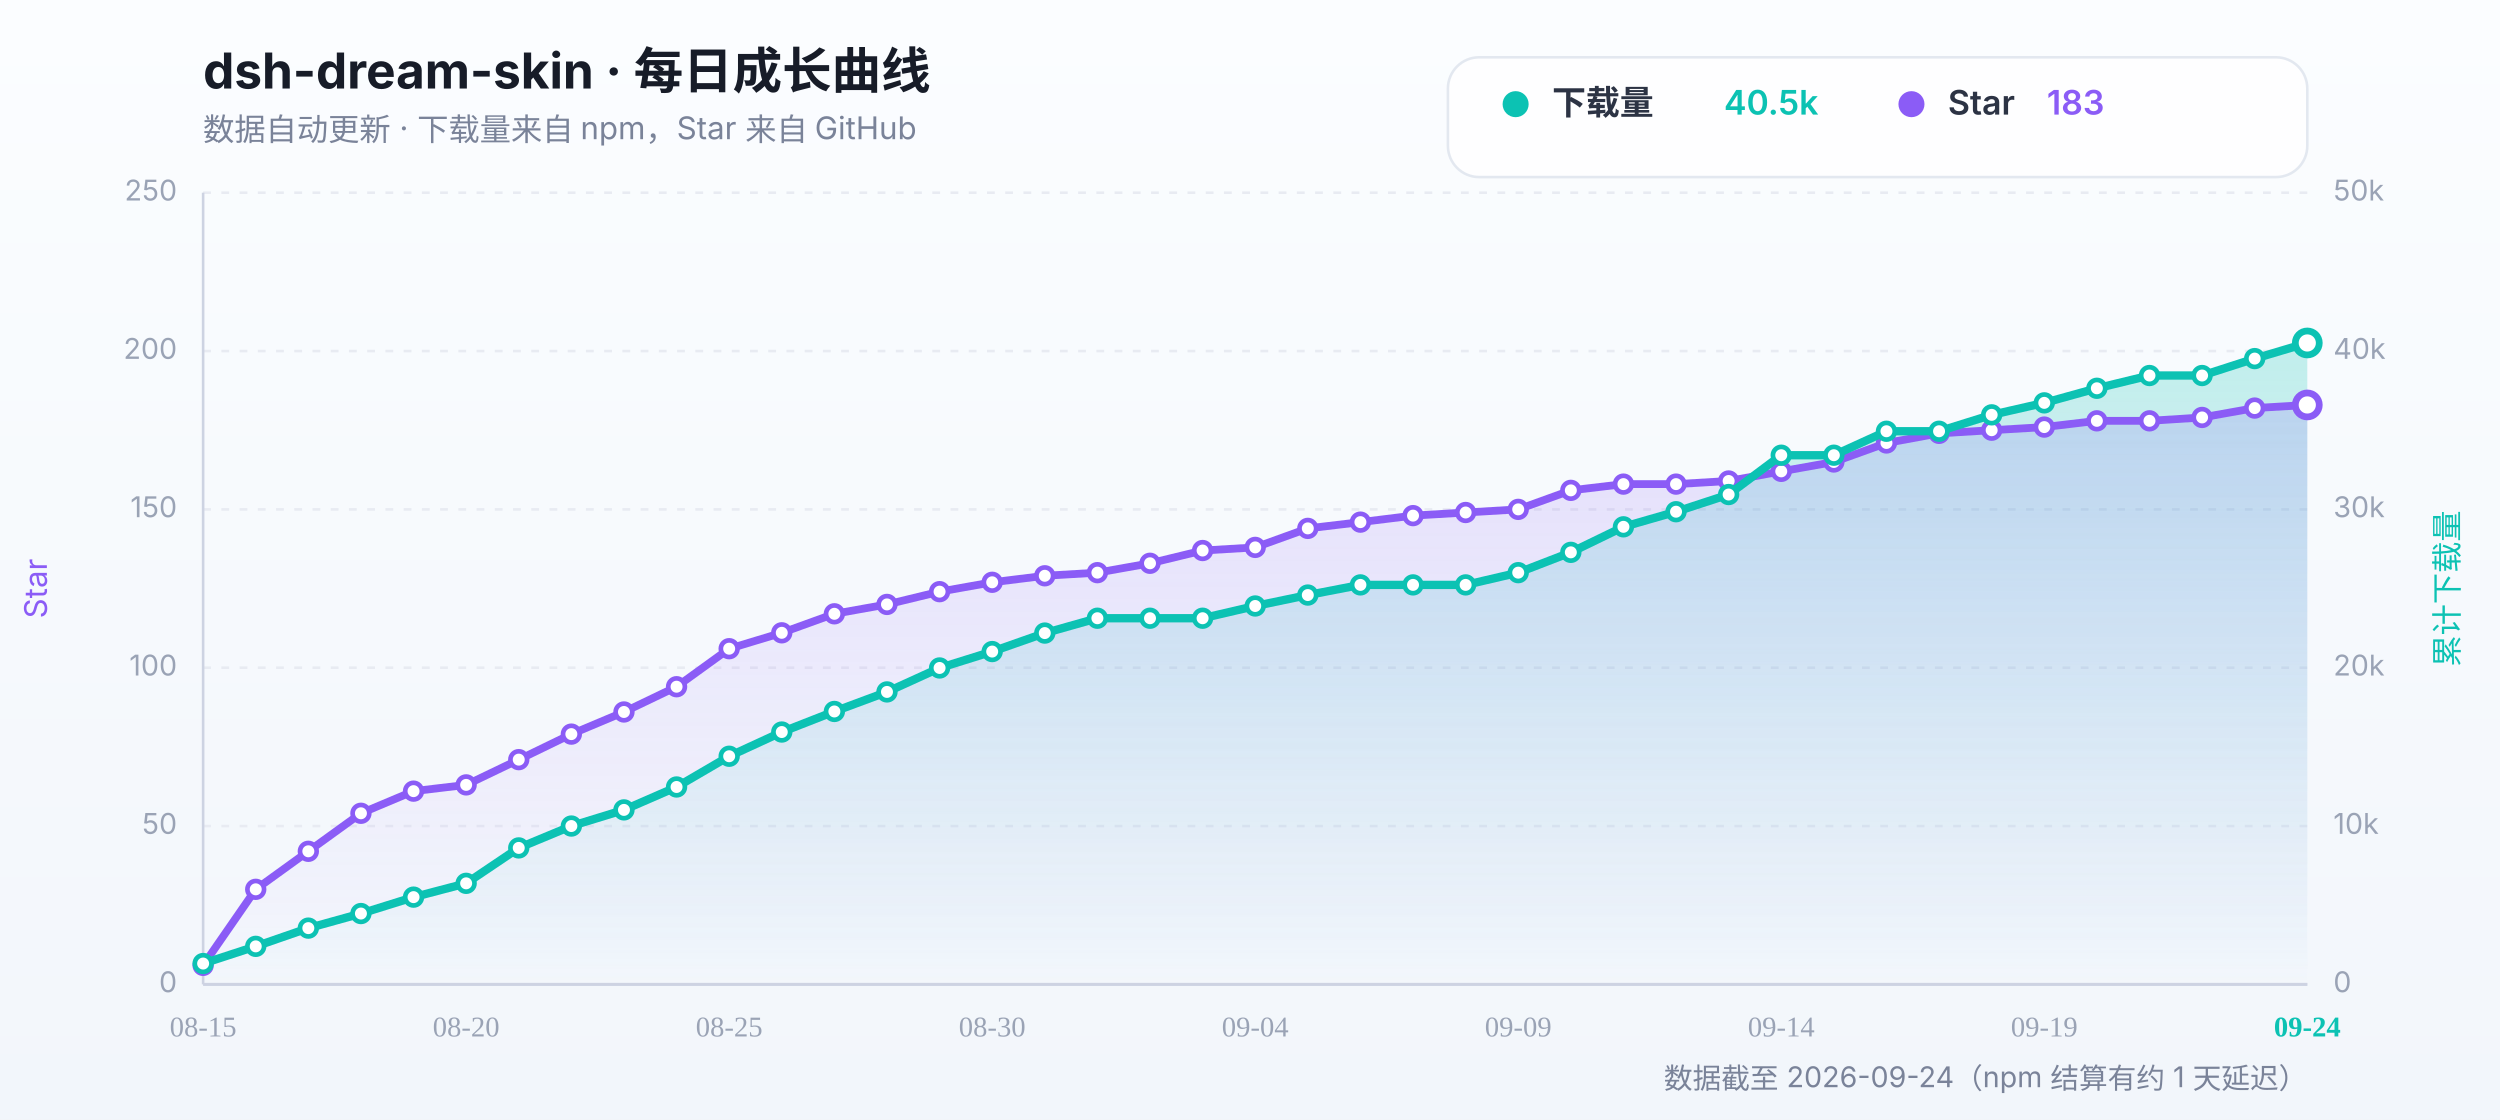
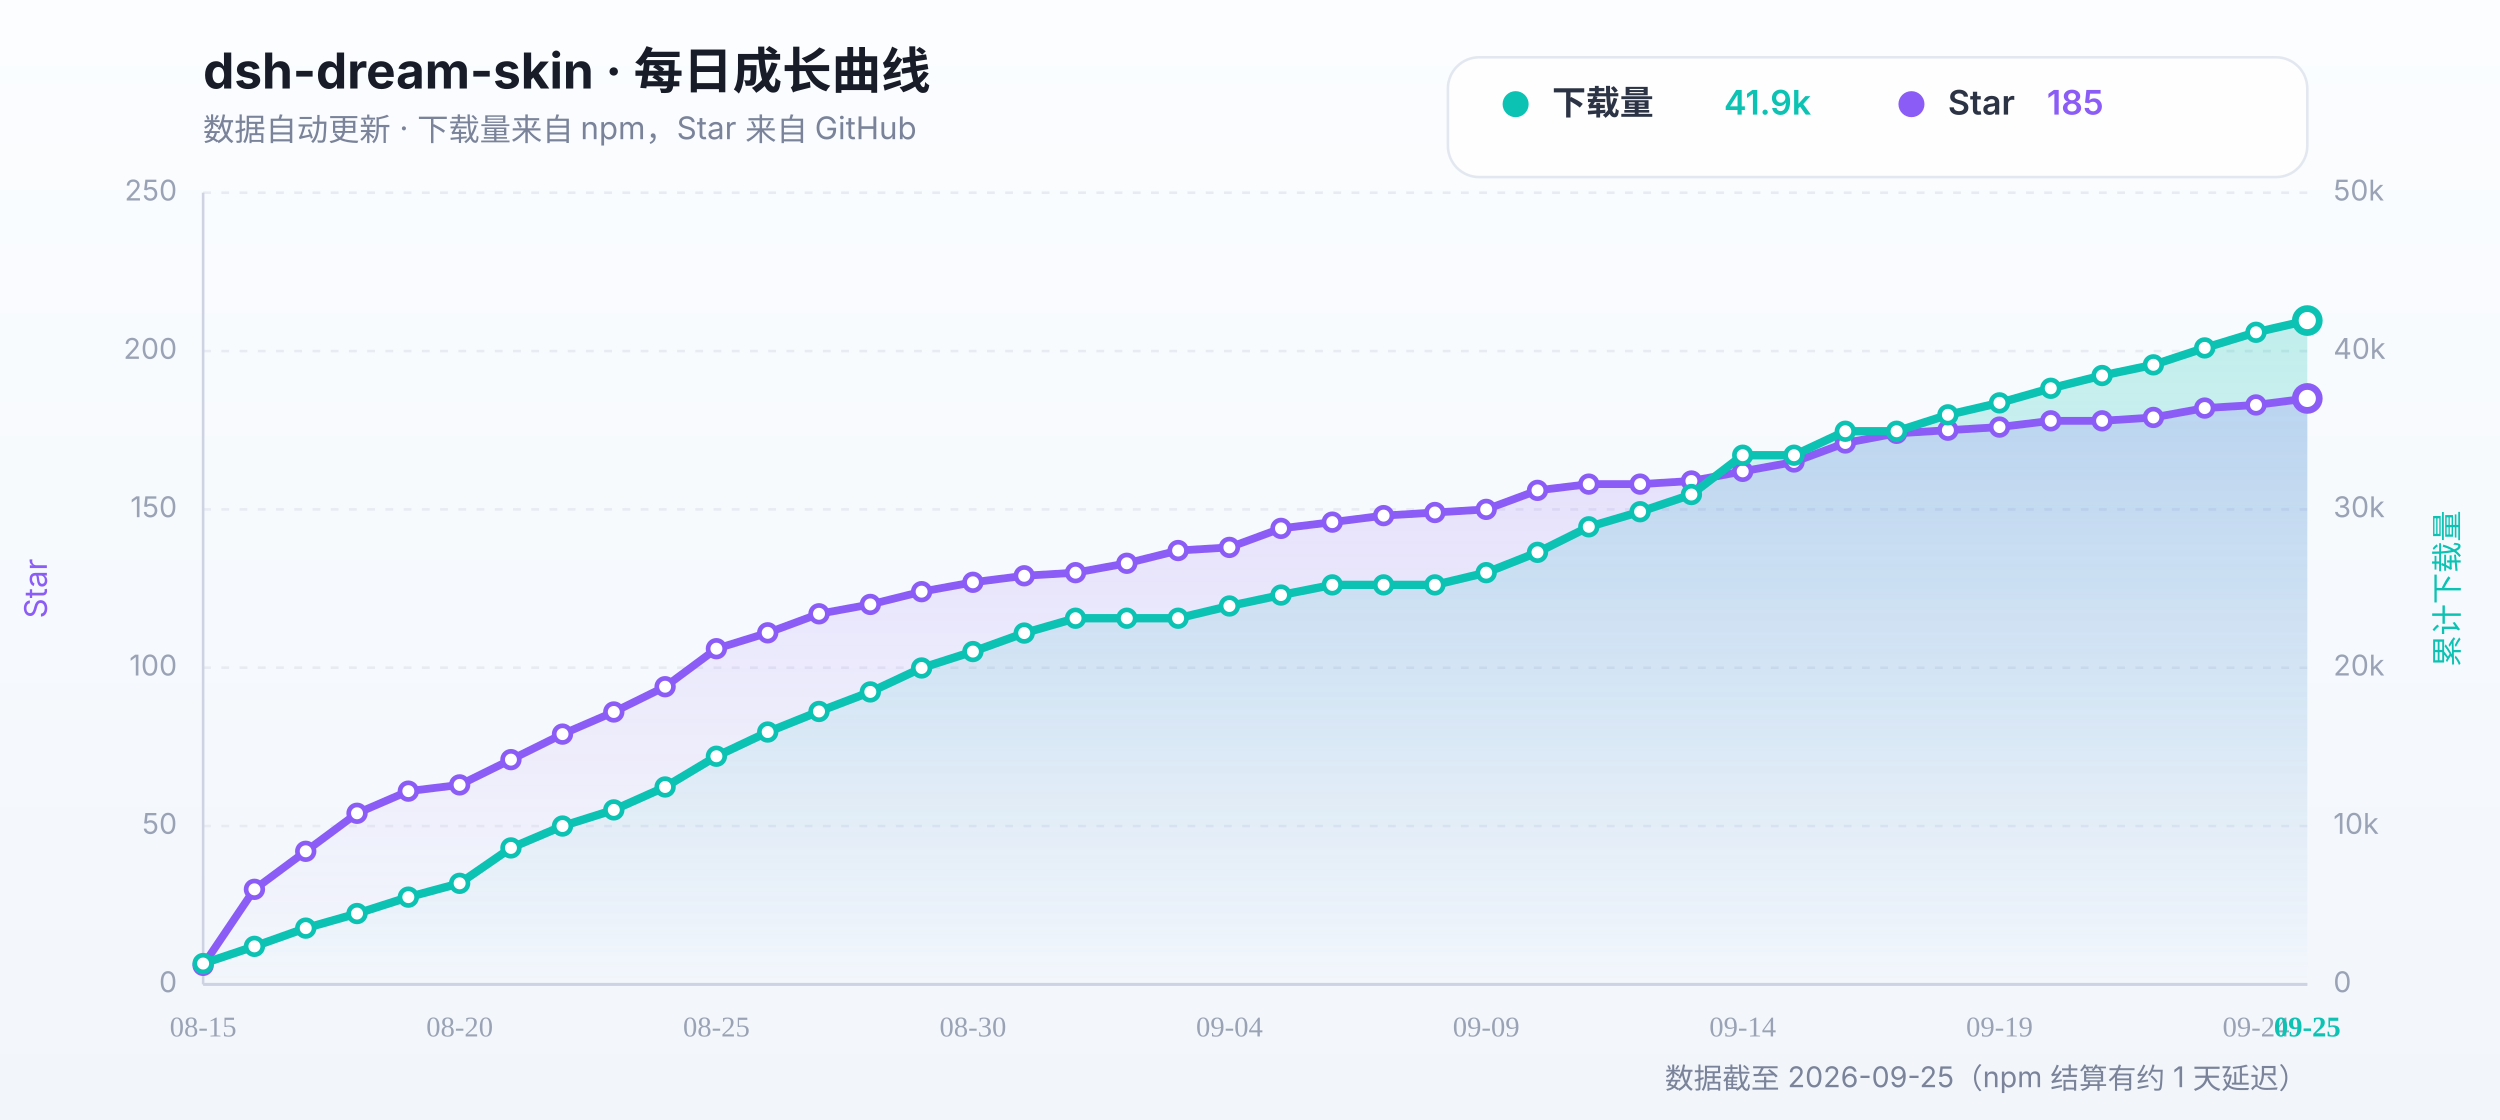
<svg xmlns="http://www.w3.org/2000/svg" width="960" height="430" viewBox="0 0 960 430" role="img" aria-label="dsh-dream-skin 每日 Star 与累计下载量双轴折线图">
  <defs>
    <linearGradient id="gradDl" x1="0" y1="0" x2="0" y2="1">
      <stop offset="0%" stop-color="#0cc2b3" stop-opacity="0.24" />
      <stop offset="100%" stop-color="#0cc2b3" stop-opacity="0" />
    </linearGradient>
    <linearGradient id="gradSt" x1="0" y1="0" x2="0" y2="1">
      <stop offset="0%" stop-color="#8b5cf6" stop-opacity="0.18" />
      <stop offset="100%" stop-color="#8b5cf6" stop-opacity="0" />
    </linearGradient>
    <linearGradient id="bgGrad" x1="0" y1="0" x2="0" y2="1">
      <stop offset="0%" stop-color="#fbfdff" />
      <stop offset="100%" stop-color="#f2f6fb" />
    </linearGradient>
  </defs>
  <rect width="960" height="430" fill="url(#bgGrad)" />
  <g font-family="system-ui,-apple-system,'Segoe UI',sans-serif">
    <text x="18" y="226" font-size="12" fill="#8b5cf6" transform="rotate(-90 18 226)" text-anchor="middle">Star</text>
    <text x="944" y="226" font-size="12" fill="#0cc2b3" transform="rotate(-90 944 226)" text-anchor="middle">累计下载量</text>
  </g>
  <text x="78" y="34" font-size="19" font-weight="700" fill="#171c28" font-family="system-ui,-apple-system,'Segoe UI',sans-serif">dsh-dream-skin · 每日成长曲线</text>
  <text x="78" y="54" font-size="12" fill="#7a8399" font-family="system-ui,-apple-system,'Segoe UI',sans-serif">数据自动更新 · 下载量来自 npm，Star 来自 GitHub</text>
  <g font-family="system-ui,-apple-system,'Segoe UI',sans-serif">
    <rect x="556" y="22" width="330" height="46" rx="12" fill="#ffffff" fill-opacity="0.72" stroke="#e3e8f0" stroke-width="1" />
    <circle cx="582" cy="40" r="5" fill="#0cc2b3" />
    <text x="596" y="44" font-size="13" font-weight="600" fill="#2c3344">下载量</text>
-     <text x="662" y="44" font-size="13" font-weight="600" fill="#0cc2b3">40.5k</text>
+     <text x="662" y="44" font-size="13" font-weight="600" fill="#0cc2b3">41.9k</text>
    <circle cx="734" cy="40" r="5" fill="#8b5cf6" />
    <text x="748" y="44" font-size="13" font-weight="600" fill="#2c3344">Star</text>
-     <text x="786" y="44" font-size="13" font-weight="600" fill="#8b5cf6">183</text>
+     <text x="786" y="44" font-size="13" font-weight="600" fill="#8b5cf6">185</text>
  </g>
  <line x1="78" y1="378.0" x2="886" y2="378.0" stroke="#d3d9e8" stroke-width="1.2" />
  <line x1="78" y1="317.2" x2="886" y2="317.2" stroke="#e8ebf2" stroke-width="1" stroke-dasharray="3 4" />
  <line x1="78" y1="256.4" x2="886" y2="256.4" stroke="#e8ebf2" stroke-width="1" stroke-dasharray="3 4" />
  <line x1="78" y1="195.6" x2="886" y2="195.6" stroke="#e8ebf2" stroke-width="1" stroke-dasharray="3 4" />
  <line x1="78" y1="134.8" x2="886" y2="134.8" stroke="#e8ebf2" stroke-width="1" stroke-dasharray="3 4" />
  <line x1="78" y1="74.0" x2="886" y2="74.0" stroke="#e8ebf2" stroke-width="1" stroke-dasharray="3 4" />
  <g font-family="system-ui,-apple-system,'Segoe UI',sans-serif">
    <text x="68" y="381.0" text-anchor="end" font-size="11" fill="#9aa3b5">0</text>
    <text x="68" y="320.2" text-anchor="end" font-size="11" fill="#9aa3b5">50</text>
    <text x="68" y="259.4" text-anchor="end" font-size="11" fill="#9aa3b5">100</text>
    <text x="68" y="198.6" text-anchor="end" font-size="11" fill="#9aa3b5">150</text>
    <text x="68" y="137.8" text-anchor="end" font-size="11" fill="#9aa3b5">200</text>
    <text x="68" y="77.0" text-anchor="end" font-size="11" fill="#9aa3b5">250</text>
    <text x="896" y="381.0" text-anchor="start" font-size="11" fill="#9aa3b5">0</text>
    <text x="896" y="320.2" text-anchor="start" font-size="11" fill="#9aa3b5">10k</text>
    <text x="896" y="259.4" text-anchor="start" font-size="11" fill="#9aa3b5">20k</text>
    <text x="896" y="198.6" text-anchor="start" font-size="11" fill="#9aa3b5">30k</text>
    <text x="896" y="137.8" text-anchor="start" font-size="11" fill="#9aa3b5">40k</text>
    <text x="896" y="77.0" text-anchor="start" font-size="11" fill="#9aa3b5">50k</text>
  </g>
  <line x1="78" y1="74" x2="78" y2="378" stroke="#cdd3e2" stroke-width="1" />
  <line x1="78" y1="378" x2="886" y2="378" stroke="#cdd3e2" stroke-width="1" />
-   <path d="M 78.0 378.0 L 78.0 370.0 L 98.2 363.4 L 118.4 356.4 L 138.6 350.8 L 158.8 344.5 L 179.0 339.2 L 199.2 325.6 L 219.4 317.2 L 239.6 311.0 L 259.8 302.2 L 280.0 290.4 L 300.2 281.1 L 320.4 273.2 L 340.6 265.7 L 360.8 256.5 L 381.0 250.2 L 401.2 243.1 L 421.4 237.4 L 441.6 237.4 L 461.8 237.4 L 482.0 232.7 L 502.2 228.5 L 522.4 224.6 L 542.6 224.6 L 562.8 224.6 L 583.0 219.9 L 603.2 212.1 L 623.4 202.3 L 643.6 196.5 L 663.8 189.9 L 684.0 174.8 L 704.2 174.8 L 724.4 165.6 L 744.6 165.6 L 764.8 159.3 L 785.0 154.7 L 805.2 149.1 L 825.4 144.2 L 845.6 144.2 L 865.8 137.7 L 886.0 131.7 L 886.0 378.0 Z" fill="url(#gradDl)" stroke="none" />
-   <path d="M 78.0 378.0 L 78.0 370.7 L 98.2 341.5 L 118.4 326.9 L 138.6 312.3 L 158.8 303.8 L 179.0 301.4 L 199.2 291.7 L 219.4 281.9 L 239.6 273.4 L 259.8 263.7 L 280.0 249.1 L 300.2 243.0 L 320.4 235.7 L 340.6 232.1 L 360.8 227.2 L 381.0 223.6 L 401.2 221.1 L 421.4 219.9 L 441.6 216.3 L 461.8 211.4 L 482.0 210.2 L 502.2 202.9 L 522.4 200.5 L 542.6 198.0 L 562.8 196.8 L 583.0 195.6 L 603.2 188.3 L 623.4 185.9 L 643.6 185.9 L 663.8 184.7 L 684.0 181.0 L 704.2 177.4 L 724.4 170.1 L 744.6 166.4 L 764.8 165.2 L 785.0 164.0 L 805.2 161.6 L 825.4 161.6 L 845.6 160.3 L 865.8 156.7 L 886.0 155.5 L 886.0 378.0 Z" fill="url(#gradSt)" stroke="none" />
-   <polyline points="78.0,370.7 98.2,341.5 118.4,326.9 138.6,312.3 158.8,303.8 179.0,301.4 199.2,291.7 219.4,281.9 239.6,273.4 259.8,263.7 280.0,249.1 300.2,243.0 320.4,235.7 340.6,232.1 360.8,227.2 381.0,223.6 401.2,221.1 421.4,219.9 441.6,216.3 461.8,211.4 482.0,210.2 502.2,202.9 522.4,200.5 542.6,198.0 562.8,196.8 583.0,195.6 603.2,188.3 623.4,185.9 643.6,185.9 663.8,184.7 684.0,181.0 704.2,177.4 724.4,170.1 744.6,166.4 764.8,165.2 785.0,164.0 805.2,161.6 825.4,161.6 845.6,160.3 865.8,156.7 886.0,155.5" fill="none" stroke="#8b5cf6" stroke-width="3" stroke-linecap="round" stroke-linejoin="round" />
+   <path d="M 78.0 378.0 L 78.0 370.0 L 97.7 363.4 L 117.4 356.4 L 137.1 350.8 L 156.8 344.5 L 176.5 339.2 L 196.2 325.6 L 216.0 317.2 L 235.7 311.0 L 255.4 302.2 L 275.1 290.4 L 294.8 281.1 L 314.5 273.2 L 334.2 265.7 L 353.9 256.5 L 373.6 250.2 L 393.3 243.1 L 413.0 237.4 L 432.7 237.4 L 452.4 237.4 L 472.1 232.7 L 491.9 228.5 L 511.6 224.6 L 531.3 224.6 L 551.0 224.6 L 570.7 219.9 L 590.4 212.1 L 610.1 202.3 L 629.8 196.5 L 649.5 189.9 L 669.2 174.8 L 688.9 174.8 L 708.6 165.6 L 728.3 165.6 L 748.0 159.3 L 767.8 154.7 L 787.5 149.1 L 807.2 144.2 L 826.9 140.1 L 846.6 133.6 L 866.3 127.6 L 886.0 123.1 L 886.0 378.0 Z" fill="url(#gradDl)" stroke="none" />
+   <path d="M 78.0 378.0 L 78.0 370.7 L 97.7 341.5 L 117.4 326.9 L 137.1 312.3 L 156.8 303.8 L 176.5 301.4 L 196.2 291.7 L 216.0 281.9 L 235.7 273.4 L 255.4 263.7 L 275.1 249.1 L 294.8 243.0 L 314.5 235.7 L 334.2 232.1 L 353.9 227.2 L 373.6 223.6 L 393.3 221.1 L 413.0 219.9 L 432.7 216.3 L 452.4 211.4 L 472.1 210.2 L 491.9 202.9 L 511.6 200.5 L 531.3 198.0 L 551.0 196.8 L 570.7 195.6 L 590.4 188.3 L 610.1 185.9 L 629.8 185.9 L 649.5 184.7 L 669.2 181.0 L 688.9 177.4 L 708.6 170.1 L 728.3 166.4 L 748.0 165.2 L 767.8 164.0 L 787.5 161.6 L 807.2 161.6 L 826.9 160.3 L 846.6 156.7 L 866.3 155.5 L 886.0 153.0 L 886.0 378.0 Z" fill="url(#gradSt)" stroke="none" />
+   <polyline points="78.0,370.7 97.7,341.5 117.4,326.9 137.1,312.3 156.8,303.8 176.5,301.4 196.2,291.7 216.0,281.9 235.7,273.4 255.4,263.7 275.1,249.1 294.8,243.0 314.5,235.7 334.2,232.1 353.9,227.2 373.6,223.6 393.3,221.1 413.0,219.9 432.7,216.3 452.4,211.4 472.1,210.2 491.9,202.9 511.6,200.5 531.3,198.0 551.0,196.8 570.7,195.6 590.4,188.3 610.1,185.9 629.8,185.9 649.5,184.7 669.2,181.0 688.9,177.4 708.6,170.1 728.3,166.4 748.0,165.2 767.8,164.0 787.5,161.6 807.2,161.6 826.9,160.3 846.6,156.7 866.3,155.5 886.0,153.0" fill="none" stroke="#8b5cf6" stroke-width="3" stroke-linecap="round" stroke-linejoin="round" />
  <circle cx="78.0" cy="370.7" r="3.2" fill="#ffffff" stroke="#8b5cf6" stroke-width="1.8" />
-   <circle cx="98.2" cy="341.5" r="3.2" fill="#ffffff" stroke="#8b5cf6" stroke-width="1.8" />
-   <circle cx="118.4" cy="326.9" r="3.2" fill="#ffffff" stroke="#8b5cf6" stroke-width="1.8" />
-   <circle cx="138.6" cy="312.3" r="3.2" fill="#ffffff" stroke="#8b5cf6" stroke-width="1.8" />
-   <circle cx="158.8" cy="303.8" r="3.2" fill="#ffffff" stroke="#8b5cf6" stroke-width="1.8" />
-   <circle cx="179.0" cy="301.4" r="3.2" fill="#ffffff" stroke="#8b5cf6" stroke-width="1.8" />
-   <circle cx="199.2" cy="291.7" r="3.2" fill="#ffffff" stroke="#8b5cf6" stroke-width="1.8" />
-   <circle cx="219.4" cy="281.9" r="3.2" fill="#ffffff" stroke="#8b5cf6" stroke-width="1.8" />
-   <circle cx="239.6" cy="273.4" r="3.2" fill="#ffffff" stroke="#8b5cf6" stroke-width="1.8" />
-   <circle cx="259.8" cy="263.7" r="3.2" fill="#ffffff" stroke="#8b5cf6" stroke-width="1.8" />
-   <circle cx="280.0" cy="249.1" r="3.2" fill="#ffffff" stroke="#8b5cf6" stroke-width="1.8" />
-   <circle cx="300.2" cy="243.0" r="3.2" fill="#ffffff" stroke="#8b5cf6" stroke-width="1.8" />
-   <circle cx="320.4" cy="235.7" r="3.2" fill="#ffffff" stroke="#8b5cf6" stroke-width="1.8" />
-   <circle cx="340.6" cy="232.1" r="3.2" fill="#ffffff" stroke="#8b5cf6" stroke-width="1.8" />
-   <circle cx="360.8" cy="227.2" r="3.2" fill="#ffffff" stroke="#8b5cf6" stroke-width="1.8" />
-   <circle cx="381.0" cy="223.6" r="3.2" fill="#ffffff" stroke="#8b5cf6" stroke-width="1.8" />
-   <circle cx="401.2" cy="221.1" r="3.2" fill="#ffffff" stroke="#8b5cf6" stroke-width="1.8" />
-   <circle cx="421.4" cy="219.9" r="3.2" fill="#ffffff" stroke="#8b5cf6" stroke-width="1.8" />
-   <circle cx="441.6" cy="216.3" r="3.2" fill="#ffffff" stroke="#8b5cf6" stroke-width="1.8" />
-   <circle cx="461.8" cy="211.4" r="3.2" fill="#ffffff" stroke="#8b5cf6" stroke-width="1.8" />
-   <circle cx="482.0" cy="210.2" r="3.2" fill="#ffffff" stroke="#8b5cf6" stroke-width="1.8" />
-   <circle cx="502.2" cy="202.9" r="3.2" fill="#ffffff" stroke="#8b5cf6" stroke-width="1.8" />
-   <circle cx="522.4" cy="200.5" r="3.2" fill="#ffffff" stroke="#8b5cf6" stroke-width="1.8" />
-   <circle cx="542.6" cy="198.0" r="3.2" fill="#ffffff" stroke="#8b5cf6" stroke-width="1.8" />
-   <circle cx="562.8" cy="196.8" r="3.2" fill="#ffffff" stroke="#8b5cf6" stroke-width="1.8" />
-   <circle cx="583.0" cy="195.6" r="3.2" fill="#ffffff" stroke="#8b5cf6" stroke-width="1.8" />
-   <circle cx="603.2" cy="188.3" r="3.2" fill="#ffffff" stroke="#8b5cf6" stroke-width="1.8" />
-   <circle cx="623.4" cy="185.9" r="3.2" fill="#ffffff" stroke="#8b5cf6" stroke-width="1.8" />
-   <circle cx="643.6" cy="185.9" r="3.2" fill="#ffffff" stroke="#8b5cf6" stroke-width="1.8" />
-   <circle cx="663.8" cy="184.7" r="3.2" fill="#ffffff" stroke="#8b5cf6" stroke-width="1.8" />
-   <circle cx="684.0" cy="181.0" r="3.2" fill="#ffffff" stroke="#8b5cf6" stroke-width="1.8" />
-   <circle cx="704.2" cy="177.4" r="3.2" fill="#ffffff" stroke="#8b5cf6" stroke-width="1.8" />
-   <circle cx="724.4" cy="170.1" r="3.2" fill="#ffffff" stroke="#8b5cf6" stroke-width="1.8" />
-   <circle cx="744.6" cy="166.4" r="3.2" fill="#ffffff" stroke="#8b5cf6" stroke-width="1.8" />
-   <circle cx="764.8" cy="165.2" r="3.2" fill="#ffffff" stroke="#8b5cf6" stroke-width="1.8" />
-   <circle cx="785.0" cy="164.0" r="3.2" fill="#ffffff" stroke="#8b5cf6" stroke-width="1.8" />
-   <circle cx="805.2" cy="161.6" r="3.2" fill="#ffffff" stroke="#8b5cf6" stroke-width="1.8" />
-   <circle cx="825.4" cy="161.6" r="3.2" fill="#ffffff" stroke="#8b5cf6" stroke-width="1.8" />
-   <circle cx="845.6" cy="160.3" r="3.2" fill="#ffffff" stroke="#8b5cf6" stroke-width="1.8" />
-   <circle cx="865.8" cy="156.7" r="3.2" fill="#ffffff" stroke="#8b5cf6" stroke-width="1.8" />
-   <circle cx="886.0" cy="155.5" r="4.6" fill="#ffffff" stroke="#8b5cf6" stroke-width="2.6" />
-   <polyline points="78.0,370.0 98.2,363.4 118.4,356.4 138.6,350.8 158.8,344.5 179.0,339.2 199.2,325.6 219.4,317.2 239.6,311.0 259.8,302.2 280.0,290.4 300.2,281.1 320.4,273.2 340.6,265.7 360.8,256.5 381.0,250.2 401.2,243.1 421.4,237.4 441.6,237.4 461.8,237.4 482.0,232.7 502.2,228.5 522.4,224.6 542.6,224.6 562.8,224.6 583.0,219.9 603.2,212.1 623.4,202.3 643.6,196.5 663.8,189.9 684.0,174.8 704.2,174.8 724.4,165.6 744.6,165.6 764.8,159.3 785.0,154.7 805.2,149.1 825.4,144.2 845.6,144.2 865.8,137.7 886.0,131.7" fill="none" stroke="#0cc2b3" stroke-width="3.2" stroke-linecap="round" stroke-linejoin="round" />
+   <circle cx="97.7" cy="341.5" r="3.2" fill="#ffffff" stroke="#8b5cf6" stroke-width="1.8" />
+   <circle cx="117.4" cy="326.9" r="3.2" fill="#ffffff" stroke="#8b5cf6" stroke-width="1.8" />
+   <circle cx="137.1" cy="312.3" r="3.2" fill="#ffffff" stroke="#8b5cf6" stroke-width="1.8" />
+   <circle cx="156.8" cy="303.8" r="3.2" fill="#ffffff" stroke="#8b5cf6" stroke-width="1.8" />
+   <circle cx="176.5" cy="301.4" r="3.2" fill="#ffffff" stroke="#8b5cf6" stroke-width="1.8" />
+   <circle cx="196.2" cy="291.7" r="3.2" fill="#ffffff" stroke="#8b5cf6" stroke-width="1.8" />
+   <circle cx="216.0" cy="281.9" r="3.2" fill="#ffffff" stroke="#8b5cf6" stroke-width="1.8" />
+   <circle cx="235.7" cy="273.4" r="3.2" fill="#ffffff" stroke="#8b5cf6" stroke-width="1.8" />
+   <circle cx="255.4" cy="263.7" r="3.2" fill="#ffffff" stroke="#8b5cf6" stroke-width="1.8" />
+   <circle cx="275.1" cy="249.1" r="3.2" fill="#ffffff" stroke="#8b5cf6" stroke-width="1.8" />
+   <circle cx="294.8" cy="243.0" r="3.2" fill="#ffffff" stroke="#8b5cf6" stroke-width="1.8" />
+   <circle cx="314.5" cy="235.7" r="3.2" fill="#ffffff" stroke="#8b5cf6" stroke-width="1.8" />
+   <circle cx="334.2" cy="232.1" r="3.2" fill="#ffffff" stroke="#8b5cf6" stroke-width="1.8" />
+   <circle cx="353.9" cy="227.2" r="3.2" fill="#ffffff" stroke="#8b5cf6" stroke-width="1.8" />
+   <circle cx="373.6" cy="223.6" r="3.2" fill="#ffffff" stroke="#8b5cf6" stroke-width="1.8" />
+   <circle cx="393.3" cy="221.1" r="3.2" fill="#ffffff" stroke="#8b5cf6" stroke-width="1.8" />
+   <circle cx="413.0" cy="219.9" r="3.2" fill="#ffffff" stroke="#8b5cf6" stroke-width="1.8" />
+   <circle cx="432.7" cy="216.3" r="3.2" fill="#ffffff" stroke="#8b5cf6" stroke-width="1.8" />
+   <circle cx="452.4" cy="211.4" r="3.2" fill="#ffffff" stroke="#8b5cf6" stroke-width="1.8" />
+   <circle cx="472.1" cy="210.2" r="3.2" fill="#ffffff" stroke="#8b5cf6" stroke-width="1.8" />
+   <circle cx="491.9" cy="202.9" r="3.2" fill="#ffffff" stroke="#8b5cf6" stroke-width="1.8" />
+   <circle cx="511.6" cy="200.5" r="3.2" fill="#ffffff" stroke="#8b5cf6" stroke-width="1.8" />
+   <circle cx="531.3" cy="198.0" r="3.2" fill="#ffffff" stroke="#8b5cf6" stroke-width="1.8" />
+   <circle cx="551.0" cy="196.8" r="3.2" fill="#ffffff" stroke="#8b5cf6" stroke-width="1.8" />
+   <circle cx="570.7" cy="195.6" r="3.2" fill="#ffffff" stroke="#8b5cf6" stroke-width="1.8" />
+   <circle cx="590.4" cy="188.3" r="3.2" fill="#ffffff" stroke="#8b5cf6" stroke-width="1.8" />
+   <circle cx="610.1" cy="185.9" r="3.2" fill="#ffffff" stroke="#8b5cf6" stroke-width="1.8" />
+   <circle cx="629.8" cy="185.9" r="3.2" fill="#ffffff" stroke="#8b5cf6" stroke-width="1.8" />
+   <circle cx="649.5" cy="184.7" r="3.2" fill="#ffffff" stroke="#8b5cf6" stroke-width="1.8" />
+   <circle cx="669.2" cy="181.0" r="3.2" fill="#ffffff" stroke="#8b5cf6" stroke-width="1.8" />
+   <circle cx="688.9" cy="177.4" r="3.2" fill="#ffffff" stroke="#8b5cf6" stroke-width="1.8" />
+   <circle cx="708.6" cy="170.1" r="3.2" fill="#ffffff" stroke="#8b5cf6" stroke-width="1.8" />
+   <circle cx="728.3" cy="166.4" r="3.2" fill="#ffffff" stroke="#8b5cf6" stroke-width="1.8" />
+   <circle cx="748.0" cy="165.2" r="3.2" fill="#ffffff" stroke="#8b5cf6" stroke-width="1.8" />
+   <circle cx="767.8" cy="164.0" r="3.2" fill="#ffffff" stroke="#8b5cf6" stroke-width="1.8" />
+   <circle cx="787.5" cy="161.6" r="3.2" fill="#ffffff" stroke="#8b5cf6" stroke-width="1.8" />
+   <circle cx="807.2" cy="161.6" r="3.2" fill="#ffffff" stroke="#8b5cf6" stroke-width="1.8" />
+   <circle cx="826.9" cy="160.3" r="3.2" fill="#ffffff" stroke="#8b5cf6" stroke-width="1.8" />
+   <circle cx="846.6" cy="156.7" r="3.2" fill="#ffffff" stroke="#8b5cf6" stroke-width="1.8" />
+   <circle cx="866.3" cy="155.5" r="3.2" fill="#ffffff" stroke="#8b5cf6" stroke-width="1.8" />
+   <circle cx="886.0" cy="153.0" r="4.6" fill="#ffffff" stroke="#8b5cf6" stroke-width="2.6" />
+   <polyline points="78.0,370.0 97.7,363.4 117.4,356.4 137.1,350.8 156.8,344.5 176.5,339.2 196.2,325.6 216.0,317.2 235.7,311.0 255.4,302.2 275.1,290.4 294.8,281.1 314.5,273.2 334.2,265.7 353.9,256.5 373.6,250.2 393.3,243.1 413.0,237.4 432.7,237.4 452.4,237.4 472.1,232.7 491.9,228.5 511.6,224.6 531.3,224.6 551.0,224.6 570.7,219.9 590.4,212.1 610.1,202.3 629.8,196.5 649.5,189.9 669.2,174.8 688.9,174.8 708.6,165.6 728.3,165.6 748.0,159.3 767.8,154.7 787.5,149.1 807.2,144.2 826.9,140.1 846.6,133.6 866.3,127.6 886.0,123.1" fill="none" stroke="#0cc2b3" stroke-width="3.2" stroke-linecap="round" stroke-linejoin="round" />
  <circle cx="78.0" cy="370.0" r="3.2" fill="#ffffff" stroke="#0cc2b3" stroke-width="1.8" />
-   <circle cx="98.2" cy="363.4" r="3.2" fill="#ffffff" stroke="#0cc2b3" stroke-width="1.8" />
-   <circle cx="118.4" cy="356.4" r="3.2" fill="#ffffff" stroke="#0cc2b3" stroke-width="1.8" />
-   <circle cx="138.6" cy="350.8" r="3.2" fill="#ffffff" stroke="#0cc2b3" stroke-width="1.8" />
-   <circle cx="158.8" cy="344.5" r="3.2" fill="#ffffff" stroke="#0cc2b3" stroke-width="1.8" />
-   <circle cx="179.0" cy="339.2" r="3.2" fill="#ffffff" stroke="#0cc2b3" stroke-width="1.8" />
-   <circle cx="199.2" cy="325.6" r="3.2" fill="#ffffff" stroke="#0cc2b3" stroke-width="1.8" />
-   <circle cx="219.4" cy="317.2" r="3.2" fill="#ffffff" stroke="#0cc2b3" stroke-width="1.8" />
-   <circle cx="239.6" cy="311.0" r="3.2" fill="#ffffff" stroke="#0cc2b3" stroke-width="1.8" />
-   <circle cx="259.8" cy="302.2" r="3.2" fill="#ffffff" stroke="#0cc2b3" stroke-width="1.8" />
-   <circle cx="280.0" cy="290.4" r="3.2" fill="#ffffff" stroke="#0cc2b3" stroke-width="1.8" />
-   <circle cx="300.2" cy="281.1" r="3.2" fill="#ffffff" stroke="#0cc2b3" stroke-width="1.8" />
-   <circle cx="320.4" cy="273.2" r="3.2" fill="#ffffff" stroke="#0cc2b3" stroke-width="1.8" />
-   <circle cx="340.6" cy="265.7" r="3.2" fill="#ffffff" stroke="#0cc2b3" stroke-width="1.8" />
-   <circle cx="360.8" cy="256.5" r="3.2" fill="#ffffff" stroke="#0cc2b3" stroke-width="1.8" />
-   <circle cx="381.0" cy="250.2" r="3.2" fill="#ffffff" stroke="#0cc2b3" stroke-width="1.8" />
-   <circle cx="401.2" cy="243.1" r="3.2" fill="#ffffff" stroke="#0cc2b3" stroke-width="1.8" />
-   <circle cx="421.4" cy="237.4" r="3.2" fill="#ffffff" stroke="#0cc2b3" stroke-width="1.8" />
-   <circle cx="441.6" cy="237.4" r="3.2" fill="#ffffff" stroke="#0cc2b3" stroke-width="1.8" />
-   <circle cx="461.8" cy="237.4" r="3.2" fill="#ffffff" stroke="#0cc2b3" stroke-width="1.8" />
-   <circle cx="482.0" cy="232.7" r="3.2" fill="#ffffff" stroke="#0cc2b3" stroke-width="1.8" />
-   <circle cx="502.2" cy="228.5" r="3.2" fill="#ffffff" stroke="#0cc2b3" stroke-width="1.8" />
-   <circle cx="522.4" cy="224.6" r="3.2" fill="#ffffff" stroke="#0cc2b3" stroke-width="1.8" />
-   <circle cx="542.6" cy="224.6" r="3.2" fill="#ffffff" stroke="#0cc2b3" stroke-width="1.8" />
-   <circle cx="562.8" cy="224.6" r="3.2" fill="#ffffff" stroke="#0cc2b3" stroke-width="1.8" />
-   <circle cx="583.0" cy="219.9" r="3.2" fill="#ffffff" stroke="#0cc2b3" stroke-width="1.8" />
-   <circle cx="603.2" cy="212.1" r="3.2" fill="#ffffff" stroke="#0cc2b3" stroke-width="1.8" />
-   <circle cx="623.4" cy="202.3" r="3.2" fill="#ffffff" stroke="#0cc2b3" stroke-width="1.8" />
-   <circle cx="643.6" cy="196.5" r="3.2" fill="#ffffff" stroke="#0cc2b3" stroke-width="1.8" />
-   <circle cx="663.8" cy="189.9" r="3.2" fill="#ffffff" stroke="#0cc2b3" stroke-width="1.8" />
-   <circle cx="684.0" cy="174.8" r="3.2" fill="#ffffff" stroke="#0cc2b3" stroke-width="1.8" />
-   <circle cx="704.2" cy="174.8" r="3.2" fill="#ffffff" stroke="#0cc2b3" stroke-width="1.8" />
-   <circle cx="724.4" cy="165.6" r="3.2" fill="#ffffff" stroke="#0cc2b3" stroke-width="1.8" />
-   <circle cx="744.6" cy="165.6" r="3.2" fill="#ffffff" stroke="#0cc2b3" stroke-width="1.8" />
-   <circle cx="764.8" cy="159.3" r="3.2" fill="#ffffff" stroke="#0cc2b3" stroke-width="1.8" />
-   <circle cx="785.0" cy="154.7" r="3.2" fill="#ffffff" stroke="#0cc2b3" stroke-width="1.8" />
-   <circle cx="805.2" cy="149.1" r="3.2" fill="#ffffff" stroke="#0cc2b3" stroke-width="1.8" />
-   <circle cx="825.4" cy="144.2" r="3.2" fill="#ffffff" stroke="#0cc2b3" stroke-width="1.8" />
-   <circle cx="845.6" cy="144.2" r="3.2" fill="#ffffff" stroke="#0cc2b3" stroke-width="1.8" />
-   <circle cx="865.8" cy="137.7" r="3.2" fill="#ffffff" stroke="#0cc2b3" stroke-width="1.8" />
-   <circle cx="886.0" cy="131.7" r="4.6" fill="#ffffff" stroke="#0cc2b3" stroke-width="2.6" />
+   <circle cx="97.7" cy="363.4" r="3.2" fill="#ffffff" stroke="#0cc2b3" stroke-width="1.8" />
+   <circle cx="117.4" cy="356.4" r="3.2" fill="#ffffff" stroke="#0cc2b3" stroke-width="1.8" />
+   <circle cx="137.1" cy="350.8" r="3.2" fill="#ffffff" stroke="#0cc2b3" stroke-width="1.8" />
+   <circle cx="156.8" cy="344.5" r="3.2" fill="#ffffff" stroke="#0cc2b3" stroke-width="1.8" />
+   <circle cx="176.5" cy="339.2" r="3.2" fill="#ffffff" stroke="#0cc2b3" stroke-width="1.8" />
+   <circle cx="196.2" cy="325.6" r="3.2" fill="#ffffff" stroke="#0cc2b3" stroke-width="1.8" />
+   <circle cx="216.0" cy="317.2" r="3.2" fill="#ffffff" stroke="#0cc2b3" stroke-width="1.8" />
+   <circle cx="235.7" cy="311.0" r="3.2" fill="#ffffff" stroke="#0cc2b3" stroke-width="1.8" />
+   <circle cx="255.4" cy="302.2" r="3.2" fill="#ffffff" stroke="#0cc2b3" stroke-width="1.8" />
+   <circle cx="275.1" cy="290.4" r="3.2" fill="#ffffff" stroke="#0cc2b3" stroke-width="1.8" />
+   <circle cx="294.8" cy="281.1" r="3.2" fill="#ffffff" stroke="#0cc2b3" stroke-width="1.8" />
+   <circle cx="314.5" cy="273.2" r="3.2" fill="#ffffff" stroke="#0cc2b3" stroke-width="1.8" />
+   <circle cx="334.2" cy="265.7" r="3.2" fill="#ffffff" stroke="#0cc2b3" stroke-width="1.8" />
+   <circle cx="353.9" cy="256.5" r="3.2" fill="#ffffff" stroke="#0cc2b3" stroke-width="1.8" />
+   <circle cx="373.6" cy="250.2" r="3.2" fill="#ffffff" stroke="#0cc2b3" stroke-width="1.8" />
+   <circle cx="393.3" cy="243.1" r="3.2" fill="#ffffff" stroke="#0cc2b3" stroke-width="1.8" />
+   <circle cx="413.0" cy="237.4" r="3.2" fill="#ffffff" stroke="#0cc2b3" stroke-width="1.8" />
+   <circle cx="432.7" cy="237.4" r="3.2" fill="#ffffff" stroke="#0cc2b3" stroke-width="1.8" />
+   <circle cx="452.4" cy="237.4" r="3.2" fill="#ffffff" stroke="#0cc2b3" stroke-width="1.8" />
+   <circle cx="472.1" cy="232.7" r="3.2" fill="#ffffff" stroke="#0cc2b3" stroke-width="1.8" />
+   <circle cx="491.9" cy="228.5" r="3.2" fill="#ffffff" stroke="#0cc2b3" stroke-width="1.8" />
+   <circle cx="511.6" cy="224.6" r="3.2" fill="#ffffff" stroke="#0cc2b3" stroke-width="1.8" />
+   <circle cx="531.3" cy="224.6" r="3.2" fill="#ffffff" stroke="#0cc2b3" stroke-width="1.8" />
+   <circle cx="551.0" cy="224.6" r="3.2" fill="#ffffff" stroke="#0cc2b3" stroke-width="1.8" />
+   <circle cx="570.7" cy="219.9" r="3.2" fill="#ffffff" stroke="#0cc2b3" stroke-width="1.8" />
+   <circle cx="590.4" cy="212.1" r="3.2" fill="#ffffff" stroke="#0cc2b3" stroke-width="1.8" />
+   <circle cx="610.1" cy="202.3" r="3.2" fill="#ffffff" stroke="#0cc2b3" stroke-width="1.8" />
+   <circle cx="629.8" cy="196.5" r="3.2" fill="#ffffff" stroke="#0cc2b3" stroke-width="1.8" />
+   <circle cx="649.5" cy="189.9" r="3.2" fill="#ffffff" stroke="#0cc2b3" stroke-width="1.8" />
+   <circle cx="669.2" cy="174.8" r="3.2" fill="#ffffff" stroke="#0cc2b3" stroke-width="1.8" />
+   <circle cx="688.9" cy="174.8" r="3.2" fill="#ffffff" stroke="#0cc2b3" stroke-width="1.8" />
+   <circle cx="708.6" cy="165.6" r="3.2" fill="#ffffff" stroke="#0cc2b3" stroke-width="1.8" />
+   <circle cx="728.3" cy="165.6" r="3.2" fill="#ffffff" stroke="#0cc2b3" stroke-width="1.8" />
+   <circle cx="748.0" cy="159.3" r="3.2" fill="#ffffff" stroke="#0cc2b3" stroke-width="1.8" />
+   <circle cx="767.8" cy="154.7" r="3.2" fill="#ffffff" stroke="#0cc2b3" stroke-width="1.8" />
+   <circle cx="787.5" cy="149.1" r="3.2" fill="#ffffff" stroke="#0cc2b3" stroke-width="1.8" />
+   <circle cx="807.2" cy="144.2" r="3.2" fill="#ffffff" stroke="#0cc2b3" stroke-width="1.8" />
+   <circle cx="826.9" cy="140.1" r="3.2" fill="#ffffff" stroke="#0cc2b3" stroke-width="1.8" />
+   <circle cx="846.6" cy="133.6" r="3.2" fill="#ffffff" stroke="#0cc2b3" stroke-width="1.8" />
+   <circle cx="866.3" cy="127.6" r="3.2" fill="#ffffff" stroke="#0cc2b3" stroke-width="1.8" />
+   <circle cx="886.0" cy="123.1" r="4.6" fill="#ffffff" stroke="#0cc2b3" stroke-width="2.6" />
  <text x="78.0" y="398" text-anchor="middle" font-size="11" fill="#9aa3b5">08-15</text>
-   <text x="179.0" y="398" text-anchor="middle" font-size="11" fill="#9aa3b5">08-20</text>
-   <text x="280.0" y="398" text-anchor="middle" font-size="11" fill="#9aa3b5">08-25</text>
-   <text x="381.0" y="398" text-anchor="middle" font-size="11" fill="#9aa3b5">08-30</text>
-   <text x="482.0" y="398" text-anchor="middle" font-size="11" fill="#9aa3b5">09-04</text>
-   <text x="583.0" y="398" text-anchor="middle" font-size="11" fill="#9aa3b5">09-09</text>
-   <text x="684.0" y="398" text-anchor="middle" font-size="11" fill="#9aa3b5">09-14</text>
-   <text x="785.0" y="398" text-anchor="middle" font-size="11" fill="#9aa3b5">09-19</text>
-   <text x="886.0" y="398" text-anchor="middle" font-size="11" fill="#0cc2b3" font-weight="600">09-24</text>
-   <text x="886" y="418" text-anchor="end" font-size="11" fill="#7a8399" font-family="system-ui,-apple-system,'Segoe UI',sans-serif">数据截至 2026-09-24（npm 结算有约 1 天延迟）</text>
+   <text x="176.5" y="398" text-anchor="middle" font-size="11" fill="#9aa3b5">08-20</text>
+   <text x="275.1" y="398" text-anchor="middle" font-size="11" fill="#9aa3b5">08-25</text>
+   <text x="373.6" y="398" text-anchor="middle" font-size="11" fill="#9aa3b5">08-30</text>
+   <text x="472.1" y="398" text-anchor="middle" font-size="11" fill="#9aa3b5">09-04</text>
+   <text x="570.7" y="398" text-anchor="middle" font-size="11" fill="#9aa3b5">09-09</text>
+   <text x="669.2" y="398" text-anchor="middle" font-size="11" fill="#9aa3b5">09-14</text>
+   <text x="767.8" y="398" text-anchor="middle" font-size="11" fill="#9aa3b5">09-19</text>
+   <text x="866.3" y="398" text-anchor="middle" font-size="11" fill="#9aa3b5">09-24</text>
+   <text x="886.0" y="398" text-anchor="middle" font-size="11" fill="#0cc2b3" font-weight="600">09-25</text>
+   <text x="886" y="418" text-anchor="end" font-size="11" fill="#7a8399" font-family="system-ui,-apple-system,'Segoe UI',sans-serif">数据截至 2026-09-25（npm 结算有约 1 天延迟）</text>
</svg>
